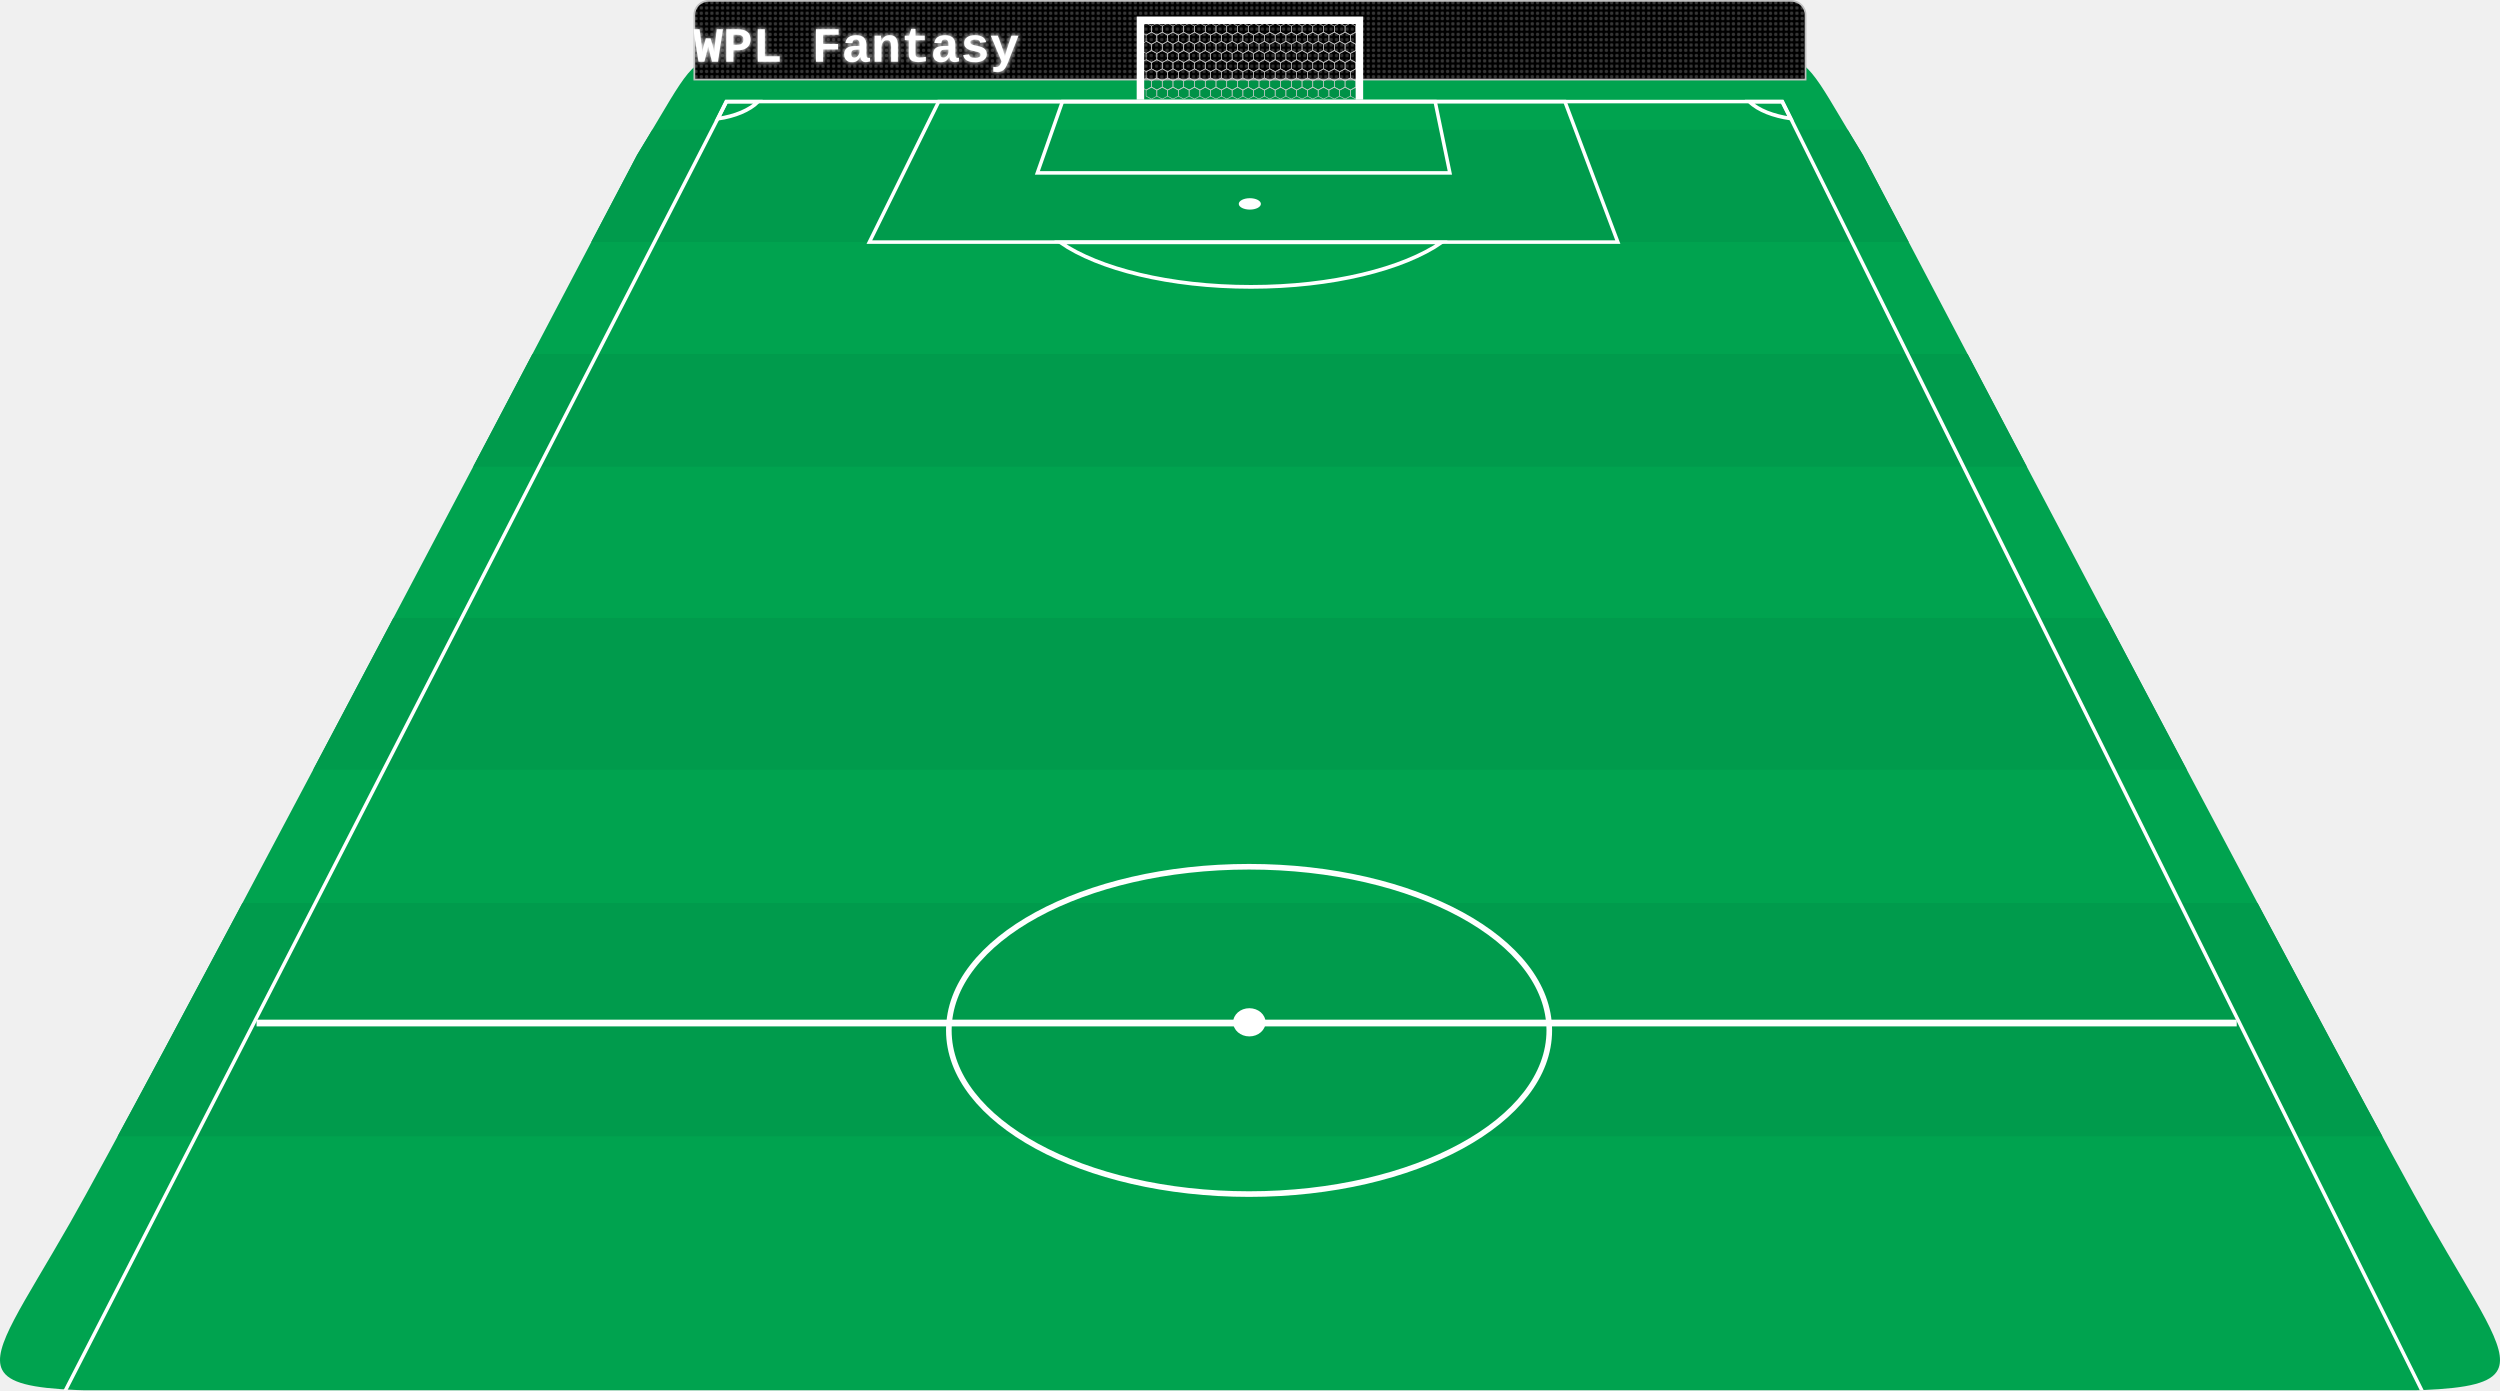
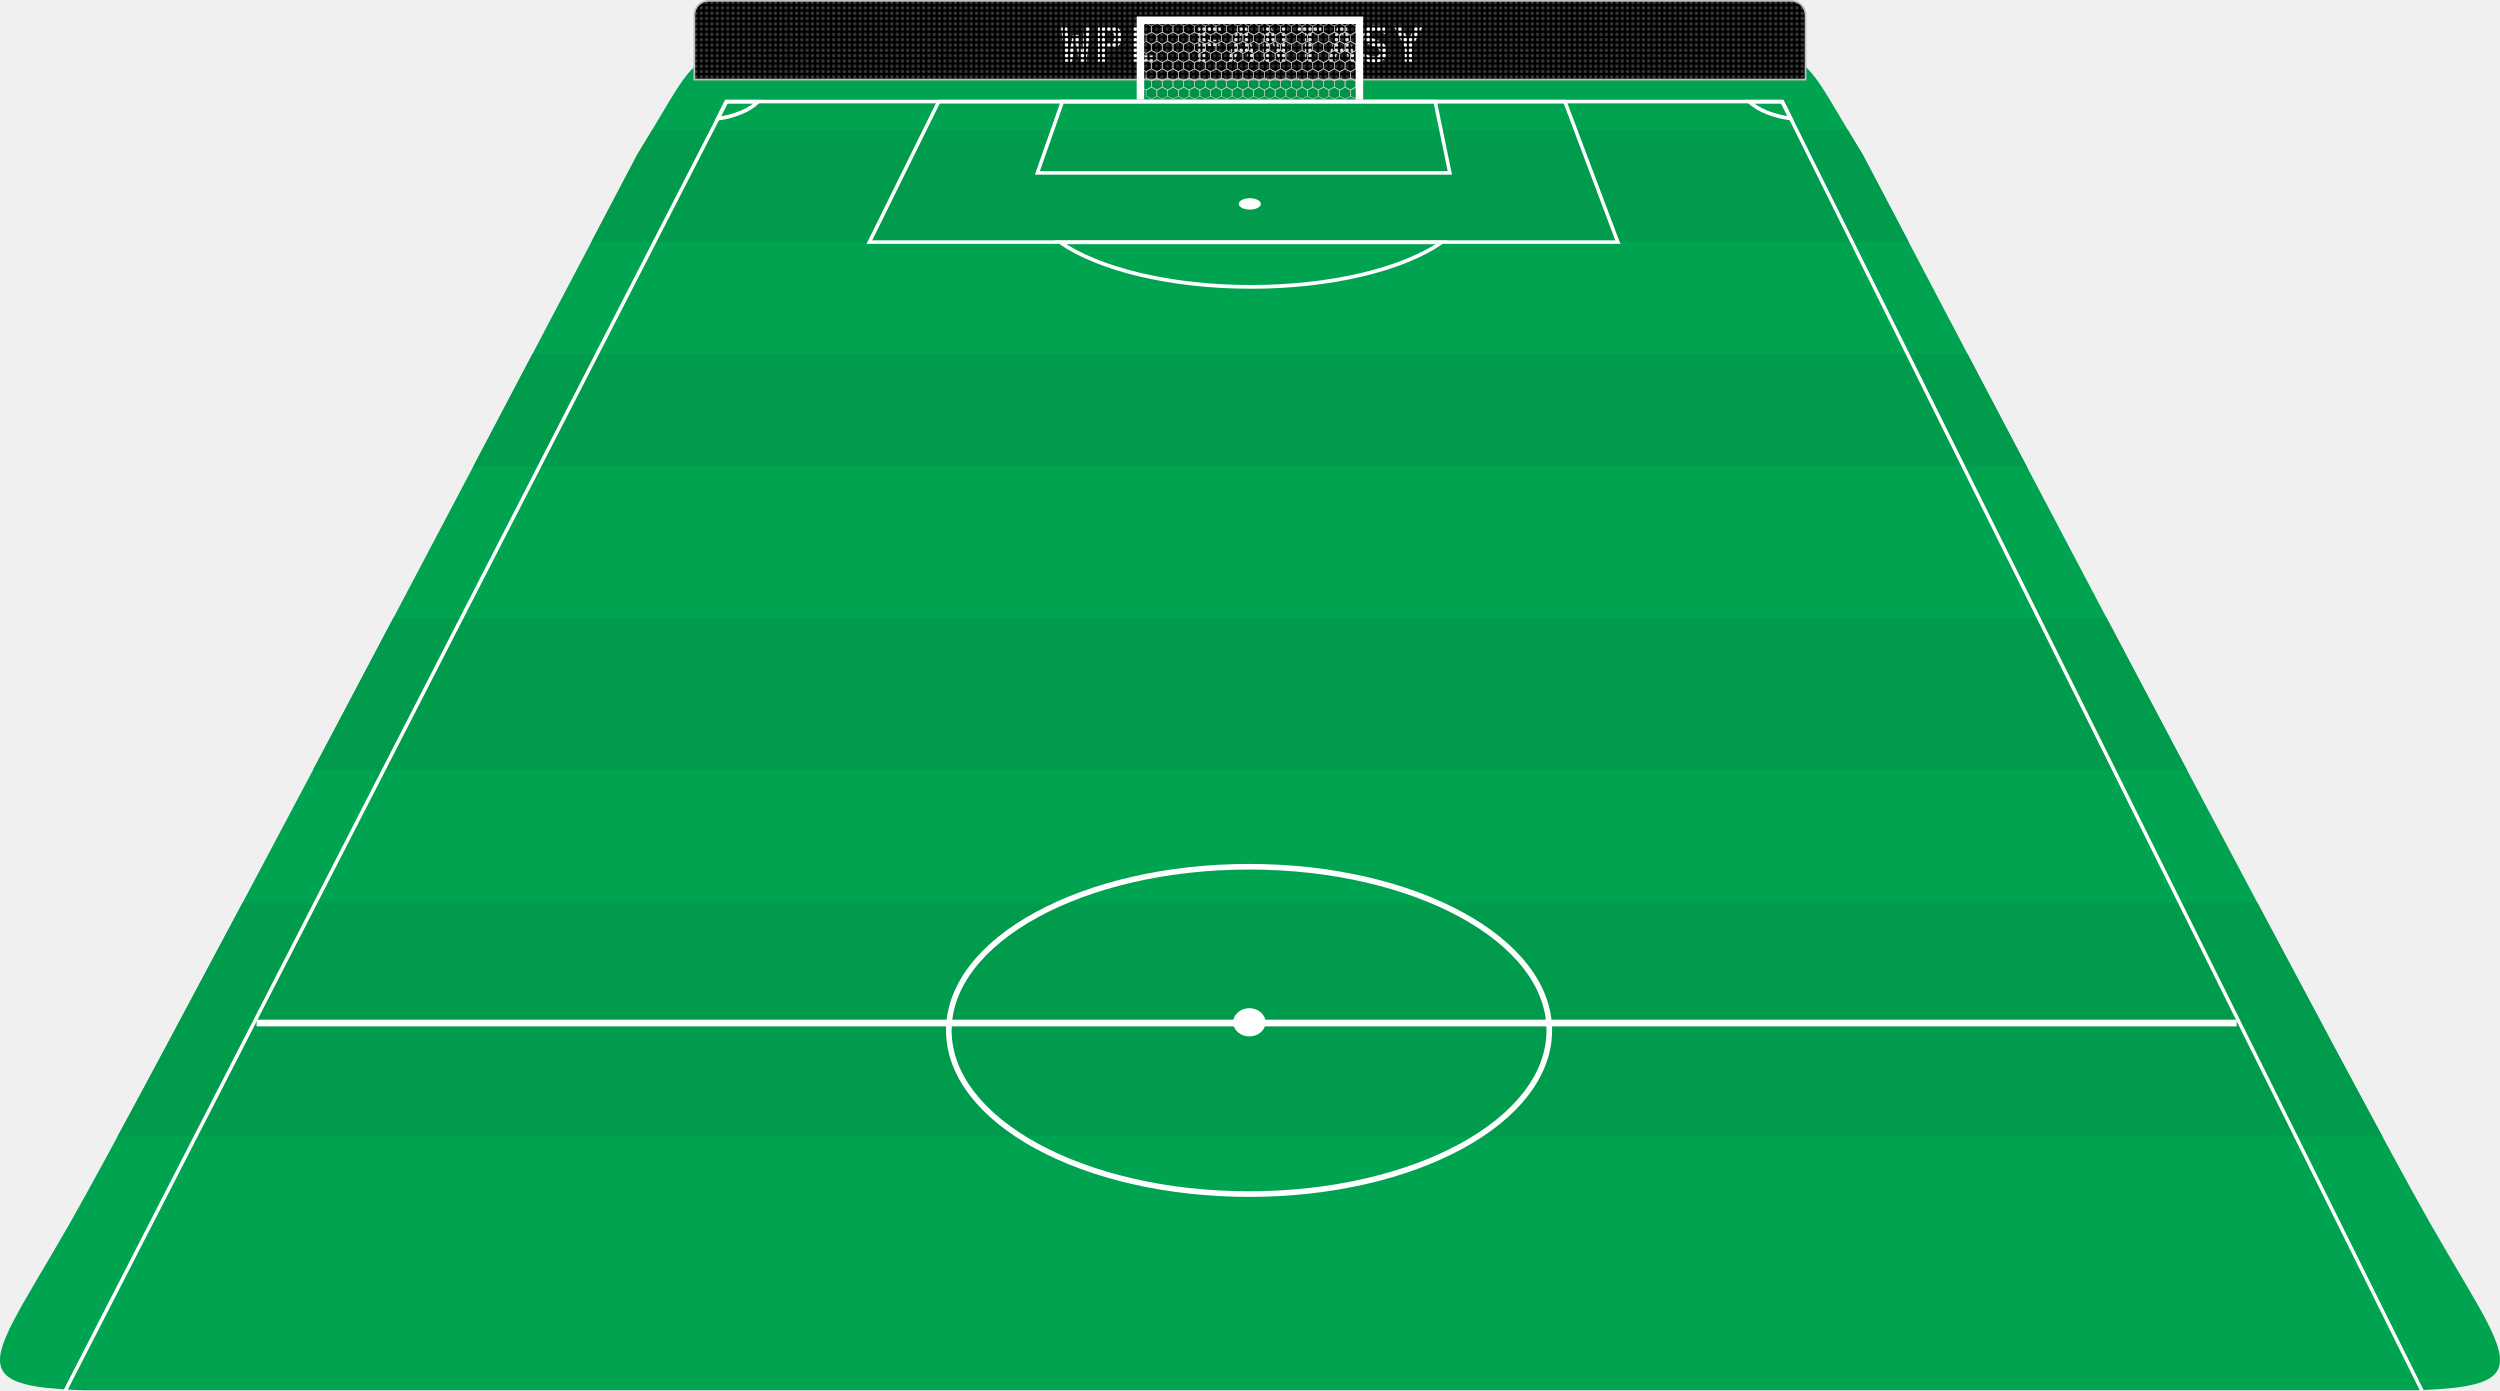
<svg xmlns="http://www.w3.org/2000/svg" width="1417" height="788" viewBox="0 0 1417 788" fill="none">
  <defs>
-     <style>.marquee { font-family: 'Courier New', monospace; font-weight: 700; font-size: 28px; fill: #ffffff; animation: scroll 10s linear infinite; filter: url(#text-glow); } @keyframes scroll { from { transform: translateX(630px); } to { transform: translateX(-200px); } }</style>
-     <pattern id="led-pattern" x="0" y="0" width="3" height="3" patternUnits="userSpaceOnUse">
+     <pattern id="bg-led-pattern" x="0" y="0" width="3" height="3" patternUnits="userSpaceOnUse">
      <rect width="3" height="3" fill="#000" />
      <circle cx="1.5" cy="1.5" r="1" fill="#333" />
    </pattern>
-     <filter id="text-glow" x="-50%" y="-50%" width="200%" height="200%">
-       <feGaussianBlur stdDeviation="1.5" result="coloredBlur" />
-       <feMerge>
-         <feMergeNode in="coloredBlur" />
-         <feMergeNode in="SourceGraphic" />
-       </feMerge>
-     </filter>
-     <clipPath id="banner-clip">
-       <path d="M393.051 8.482A8.48 8.48 0 0 1 401.533 0H1015.4c4.69 0 8.49 3.797 8.49 8.482V45.59H393.051z" />
-     </clipPath>
+     <pattern id="lit-led-pattern" x="0" y="0" width="3" height="3" patternUnits="userSpaceOnUse">
+       <circle cx="1.5" cy="1.5" r="1" fill="#fff" />
+     </pattern>
    <clipPath id="a">
      <rect width="1417" height="788" rx="16.964" fill="#fff" />
    </clipPath>
    <clipPath id="f">
      <path fill="#fff" d="M848.001 9.296h110.664v25.445H848.001z" />
    </clipPath>
    <clipPath id="g">
      <path fill="#fff" d="M455.717 9.296h110.664v25.445H455.717z" />
    </clipPath>
    <linearGradient id="c" x1="393.051" y1="22.795" x2="1023.89" y2="22.795" gradientUnits="userSpaceOnUse">
      <stop stop-color="#00FF87" />
      <stop offset="1" stop-color="#04F3EA" />
    </linearGradient>
    <linearGradient id="e" x1="393.051" y1="22.795" x2="1023.89" y2="22.795" gradientUnits="userSpaceOnUse">
      <stop stop-color="#02EFFF" />
      <stop offset="1" stop-color="#627BFF" />
    </linearGradient>
  </defs>
  <g clip-path="url(#a)">
    <path fill-rule="evenodd" clip-rule="evenodd" d="M1.191 776.316c-6.055-12.127 11.656-36.12 38.538-83.225 38.277-67.072 230.189-431.45 321.361-605.255 4.764-7.784 8.758-14.511 12.209-20.323 19.337-32.567 21.603-36.385 46.655-36.385h288.545v757.003c-90.442.045-182.478 0-268.256-.043-107.901-.053-205.899-.101-278.364.043-108.937 0-153.164 3.255-160.688-11.815m1253.929 11.815c108.94 0 153.16 3.255 160.69-11.815 6.05-12.127-11.66-36.12-38.54-83.225-38.28-67.072-230.19-431.45-321.36-605.255-4.77-7.784-8.76-14.511-12.21-20.323-19.34-32.567-21.6-36.385-46.656-36.385H708.499v757.003c90.442.045 182.478 0 268.256-.043 107.905-.053 205.895-.101 278.365.043" fill="#00A34F" />
    <mask id="b" style="mask-type:alpha" maskUnits="userSpaceOnUse" x="0" y="31" width="1417" height="758">
      <path fill-rule="evenodd" clip-rule="evenodd" d="M1.191 776.316c-6.055-12.127 11.656-36.12 38.538-83.225 38.277-67.072 230.189-431.45 321.361-605.255 4.764-7.784 8.758-14.511 12.209-20.323 19.337-32.567 21.603-36.385 46.655-36.385h288.545v757.003c-90.442.045-182.478 0-268.256-.043-107.901-.053-205.899-.101-278.364.043-108.937 0-153.164 3.255-160.688-11.815m1253.929 11.815c108.94 0 153.16 3.255 160.69-11.815 6.05-12.127-11.66-36.12-38.54-83.225-38.28-67.072-230.19-431.45-321.36-605.255-4.77-7.784-8.76-14.511-12.21-20.323-19.34-32.567-21.6-36.385-46.656-36.385H708.499v757.003c90.442.045 182.478 0 268.256-.043 107.905-.053 205.895-.101 278.365.043" fill="#00A34F" />
    </mask>
    <g mask="url(#b)" fill="#009B4C">
      <path d="M-8.5 512h1404v132H-8.5z" />
      <path d="M-8.5 512h1404v132H-8.5zm109.49-161.743h1185.33v85.878H100.99z" />
      <path d="M100.99 350.257h1185.33v85.878H100.99zm0-149.492h1185.33v63.614H100.99z" />
      <path d="M100.99 200.765h1185.33v63.614H100.99z" />
      <path d="M100.99 73.537h1185.33v63.614H100.99z" />
    </g>
    <path d="M600.887 137.365c21.885 15.105 62.124 25.231 108.143 25.231s86.258-10.126 108.143-25.231z" stroke="#fff" stroke-width="2.12" />
    <path d="M1267.78 577.942H145.428v3.827H1267.78z" fill="#fff" />
    <path d="M708.133 587.438c5.068 0 9.177-3.579 9.177-7.994s-4.109-7.994-9.177-7.994-9.176 3.579-9.176 7.994 4.108 7.994 9.176 7.994" fill="#fff" />
    <path d="M707.969 676.806c93.981 0 170.167-41.534 170.167-92.77s-76.186-92.769-170.167-92.769-170.166 41.534-170.166 92.769 76.186 92.77 170.166 92.77Z" stroke="#fff" stroke-width="3.181" />
    <path d="M708.408 118.797c3.462 0 6.268-1.447 6.268-3.23 0-1.784-2.806-3.231-6.268-3.231-3.463 0-6.269 1.447-6.269 3.231s2.806 3.23 6.269 3.23" fill="#fff" />
    <path d="m492.763 137.211 39.302-79.637h354.922l29.994 79.637z" stroke="#fff" stroke-width="2" />
    <path d="m587.986 97.983 14.207-40.41h211.248l8.337 40.41z" stroke="#fff" stroke-width="2" />
    <path d="m32.653 796.673 379.152-739.1h598.435l366.71 739.1z" stroke="#fff" stroke-width="2" />
    <path d="M406.865 67.302c9.691-1.416 17.874-4.775 22.866-9.668h-18.095zm608.045-.126c-9.7-1.416-18.338-4.649-23.329-9.542h18.549z" stroke="#fff" stroke-width="2.12" />
    <mask id="d" style="mask-type:alpha" maskUnits="userSpaceOnUse" x="393" y="0" width="631" height="46">
      <path d="M393.051 8.482A8.48 8.48 0 0 1 401.533 0H1015.4c4.69 0 8.49 3.797 8.49 8.482V45.59H393.051z" fill="url(#c)" />
    </mask>
    <g mask="url(#d)">
-       <path d="M393.051 8.482A8.48 8.48 0 0 1 401.533 0H1015.4c4.69 0 8.49 3.797 8.49 8.482V45.59H393.051z" fill="url(#led-pattern)" stroke="#C0C0C0" stroke-width="2" />
-       <g clip-path="url(#banner-clip)">
-         <text x="393" y="35" class="marquee">WPL Fantasy</text>
-       </g>
+       <path d="M393.051 8.482A8.48 8.48 0 0 1 401.533 0H1015.4c4.69 0 8.49 3.797 8.49 8.482V45.59H393.051z" fill="url(#bg-led-pattern)" stroke="#C0C0C0" stroke-width="2" />
+       <text x="704" y="35" text-anchor="middle" font-family="monospace" font-weight="bold" font-size="28" fill="url(#lit-led-pattern)" letter-spacing="2">WPL FANTASY</text>
    </g>
    <g clip-path="url(#f)" fill="#37003C">
      <path d="M459.424 11.239c1.027.47 1.686 1.066 1.807 1.156a82 82 0 0 1-.374-2.34c.599.418 1.989 1.383 2.446 1.697.186-.575.831-2.453.831-2.453s1.166 1.89 1.365 2.198c.244-.255 1.638-1.807 1.999-2.2.061.893.143 2.171.163 2.363.071-.095.605-.844 1.5-1.535-.388.765-.573 1.82-.656 2.669a10.3 10.3 0 0 0-2.766-.379 10.2 10.2 0 0 0-5.056 1.334c-.271-.818-.696-1.837-1.259-2.51m14.07 16.122-.81-.898c-.232 2.427-1.418 4.486-3.598 5.922l-.332-1.309c-1.851 1.34-5.027 2.207-7.754.663.338-1.73.638-3.483-.007-5.582-1.51 2.341-2.848 3.258-2.848 3.258-1.02-1.714-.928-5.157-.624-6.17l-1.699.527c0-1.157.833-3.611 2.037-4.989l-1.062-.17a10 10 0 0 1 3.113-3.702h.002c-.396.626-.401 2.168.758 2.755-.493-.863-.552-1.93-.039-2.483.515-.556 1.379-.365 1.931.067-.164-.482-.645-1.088-1.366-1.13h-.001a9.9 9.9 0 0 1 5.451-1.055c.476.191 1.175.862 1.5 1.28 0 0 .023-.493-.25-1.087 1.772.431 2.616 1.153 2.97 1.503.073.765.302 1.225.605 1.954-.574-.644-2.016-1.681-2.704-1.93 0 0-.057.664-.293.984-1.371-.99-2.044-1.239-2.044-1.239-1.506.215-2.473.797-2.998 1.253l.457.39c-.907.28-1.496 1.06-1.496 1.06.006.014.81.13.81.13s-.082.945 1.101 1.538c1.012.507 2.469-.122 3.841.428-.903-1.042-1.525-1.508-1.525-1.508s-.359-.075-.611-.073c-.315.002-.784.065-1.3-.136a5 5 0 0 1-.757-.407s.633-.651 1.557-.795c0 0 .834.235 1.495.724.44-.428.898-.415.898-.415s-.454.425-.317.94c.661.589 1.377 1.433 1.377 1.433.73-.401 2.315-.31 2.641.07-.412-.536-1.008-.983-1.468-1.366-.056-.2-.558-.901-.643-.966 0 0 .478.148.904.53a1.16 1.16 0 0 1 .664-.43c.322.27.378.683.369.753-.145.172-.286.243-.286.243l.772.837.077-.6c1.779 2.544 2.75 5.49 1.501 9.198zm-3.357-5.482-.002-1.315s-.586-.19-1.214-.676c-1.258.19-2.783 1.458-2.783 1.458s.516.979 1.078 2.034c.992.137 2.45-1.114 2.921-1.501m1.266 2.386s-.101-.544-.531-1.053l-.982.024s-1.325 1.14-2.133 1.166c0 0 .445.83.669 1.262.446-.096 1.228-.448 1.543-.815 0 0 .208.673.168 1.466.442-.258 1.053-.953 1.266-2.05m.404-4.324a6.4 6.4 0 0 1-.916.649l.004 1.32c.356.396.706.724.967 1.321.496-.893.402-2.21-.055-3.29" fill="#37003C" />
    </g>
    <path opacity=".102" d="M645.387 11.375v44.453h126.058l-1.026-44.454z" fill="#000" />
    <path d="m649.605 13.323 2.887 1.578v3.156l-2.887 1.578-2.888-1.578V14.9zm0-.386-3.209 1.771v3.542l3.209 1.771 3.208-1.77v-3.543z" fill="#CECECE" />
    <path d="m655.702 13.323 2.888 1.578v3.156l-2.888 1.578-2.887-1.578V14.9zm0-.386-3.208 1.771v3.542l3.208 1.771 3.209-1.77v-3.543z" fill="#CECECE" />
    <path d="m661.796 13.323 2.888 1.578v3.156l-2.888 1.578-2.887-1.578V14.9zm0-.386-3.208 1.771v3.542l3.208 1.771 3.208-1.77v-3.543z" fill="#CECECE" />
    <path d="m667.892 13.323 2.887 1.578v3.156l-2.887 1.578-2.888-1.578V14.9zm0-.386-3.208 1.771v3.542l3.208 1.771 3.208-1.77v-3.543z" fill="#CECECE" />
    <path d="m673.989 13.323 2.888 1.578v3.156l-2.888 1.578-2.887-1.578V14.9zm0-.386-3.208 1.771v3.542l3.208 1.771 3.209-1.77v-3.543z" fill="#CECECE" />
    <path d="m680.083 13.323 2.888 1.578v3.156l-2.888 1.578-2.887-1.578V14.9zm0-.386-3.208 1.771v3.542l3.208 1.771 3.208-1.77v-3.543z" fill="#CECECE" />
    <path d="m686.179 13.323 2.887 1.578v3.156l-2.887 1.578-2.887-1.578V14.9zm0-.386-3.208 1.771v3.542l3.208 1.771 3.208-1.77v-3.543z" fill="#CECECE" />
    <path d="m692.277 13.323 2.887 1.578v3.156l-2.887 1.578-2.888-1.578V14.9zm0-.386-3.209 1.771v3.542l3.209 1.771 3.208-1.77v-3.543z" fill="#CECECE" />
    <path d="m698.372 13.323 2.888 1.578v3.156l-2.888 1.578-2.887-1.578V14.9zm0-.386-3.208 1.771v3.542l3.208 1.771 3.208-1.77v-3.543z" fill="#CECECE" />
    <path d="m704.466 13.323 2.887 1.578v3.156l-2.887 1.578-2.887-1.578V14.9zm0-.386-3.208 1.771v3.542l3.208 1.771 3.208-1.77v-3.543z" fill="#CECECE" />
    <path d="m710.562 13.323 2.887 1.578v3.156l-2.887 1.578-2.888-1.578V14.9zm0-.386-3.208 1.771v3.542l3.208 1.771 3.208-1.77v-3.543z" fill="#CECECE" />
    <path d="m716.657 13.323 2.888 1.578v3.156l-2.888 1.578-2.887-1.578V14.9zm0-.386-3.208 1.771v3.542l3.208 1.771 3.209-1.77v-3.543z" fill="#CECECE" />
    <path d="m722.753 13.323 2.888 1.578v3.156l-2.888 1.578-2.887-1.578V14.9zm0-.386-3.208 1.771v3.542l3.208 1.771 3.208-1.77v-3.543z" fill="#CECECE" />
    <path d="m728.849 13.323 2.887 1.578v3.156l-2.887 1.578-2.888-1.578V14.9zm0-.386-3.208 1.771v3.542l3.208 1.771 3.208-1.77v-3.543z" fill="#CECECE" />
    <path d="m734.945 13.323 2.887 1.578v3.156l-2.887 1.578-2.888-1.578V14.9zm0-.386-3.209 1.771v3.542l3.209 1.771 3.208-1.77v-3.543z" fill="#CECECE" />
    <path d="m741.04 13.323 2.888 1.578v3.156l-2.888 1.578-2.887-1.578V14.9zm0-.386-3.208 1.771v3.542l3.208 1.771 3.208-1.77v-3.543z" fill="#CECECE" />
    <path d="m747.136 13.323 2.887 1.578v3.156l-2.887 1.578-2.887-1.578V14.9zm0-.386-3.208 1.771v3.542l3.208 1.771 3.208-1.77v-3.543z" fill="#CECECE" />
    <path d="m753.231 13.323 2.887 1.578v3.156l-2.887 1.578-2.888-1.578V14.9zm0-.386-3.209 1.771v3.542l3.209 1.771 3.208-1.77v-3.543z" fill="#CECECE" />
    <path d="m759.326 13.323 2.888 1.578v3.156l-2.888 1.578-2.887-1.578V14.9zm0-.386-3.208 1.771v3.542l3.208 1.771 3.209-1.77v-3.543z" fill="#CECECE" />
    <path d="m765.423 13.323 2.887 1.578v3.156l-2.887 1.578-2.887-1.578V14.9zm0-.386-3.208 1.771v3.542l3.208 1.771 3.208-1.77v-3.543zm-112.769 5.539 2.887 1.578v3.155l-2.887 1.578-2.888-1.578v-3.155zm0-.354-3.209 1.77v3.543l3.209 1.77 3.208-1.77v-3.542z" fill="#CECECE" />
    <path d="m658.749 18.476 2.888 1.578v3.155l-2.888 1.578-2.887-1.578v-3.155zm0-.354-3.208 1.77v3.543l3.208 1.77 3.208-1.77v-3.542z" fill="#CECECE" />
    <path d="m664.845 18.476 2.887 1.578v3.155l-2.887 1.578-2.887-1.578v-3.155zm0-.354-3.208 1.77v3.543l3.208 1.77 3.208-1.77v-3.542z" fill="#CECECE" />
    <path d="m670.941 18.476 2.887 1.578v3.155l-2.887 1.578-2.888-1.578v-3.155zm0-.354-3.209 1.77v3.543l3.209 1.77 3.208-1.77v-3.542z" fill="#CECECE" />
    <path d="m677.036 18.476 2.888 1.578v3.155l-2.888 1.578-2.887-1.578v-3.155zm0-.354-3.208 1.77v3.543l3.208 1.77 3.209-1.77v-3.542z" fill="#CECECE" />
    <path d="m683.13 18.476 2.887 1.578v3.155l-2.887 1.578-2.887-1.578v-3.155zm0-.354-3.208 1.77v3.543l3.208 1.77 3.208-1.77v-3.542z" fill="#CECECE" />
    <path d="m689.228 18.476 2.887 1.578v3.155l-2.887 1.578-2.888-1.578v-3.155zm0-.354-3.208 1.77v3.543l3.208 1.77 3.208-1.77v-3.542z" fill="#CECECE" />
    <path d="m695.323 18.476 2.888 1.578v3.155l-2.888 1.578-2.887-1.578v-3.155zm0-.354-3.208 1.77v3.543l3.208 1.77 3.209-1.77v-3.542z" fill="#CECECE" />
    <path d="m701.419 18.476 2.888 1.578v3.155l-2.888 1.578-2.887-1.578v-3.155zm0-.354-3.208 1.77v3.543l3.208 1.77 3.208-1.77v-3.542z" fill="#CECECE" />
    <path d="m707.515 18.476 2.887 1.578v3.155l-2.887 1.578-2.888-1.578v-3.155zm0-.354-3.208 1.77v3.543l3.208 1.77 3.208-1.77v-3.542z" fill="#CECECE" />
    <path d="m713.611 18.476 2.887 1.578v3.155l-2.887 1.578-2.888-1.578v-3.155zm0-.354-3.209 1.77v3.543l3.209 1.77 3.208-1.77v-3.542z" fill="#CECECE" />
    <path d="m719.706 18.476 2.888 1.578v3.155l-2.888 1.578-2.887-1.578v-3.155zm0-.354-3.208 1.77v3.543l3.208 1.77 3.208-1.77v-3.542z" fill="#CECECE" />
    <path d="m725.8 18.476 2.887 1.578v3.155l-2.887 1.578-2.887-1.578v-3.155zm0-.354-3.208 1.77v3.543l3.208 1.77 3.208-1.77v-3.542z" fill="#CECECE" />
    <path d="m731.898 18.476 2.887 1.578v3.155l-2.887 1.578-2.888-1.578v-3.155zm0-.354-3.209 1.77v3.543l3.209 1.77 3.208-1.77v-3.542z" fill="#CECECE" />
    <path d="m737.991 18.476 2.888 1.578v3.155l-2.888 1.578-2.887-1.578v-3.155zm0-.354-3.208 1.77v3.543l3.208 1.77 3.209-1.77v-3.542z" fill="#CECECE" />
    <path d="m744.088 18.476 2.887 1.578v3.155l-2.887 1.578-2.887-1.578v-3.155zm0-.354-3.208 1.77v3.543l3.208 1.77 3.208-1.77v-3.542z" fill="#CECECE" />
    <path d="m750.184 18.476 2.887 1.578v3.155l-2.887 1.578-2.888-1.578v-3.155zm0-.354-3.208 1.77v3.543l3.208 1.77 3.208-1.77v-3.542z" fill="#CECECE" />
    <path d="m756.279 18.476 2.887 1.578v3.155l-2.887 1.578-2.888-1.578v-3.155zm0-.354-3.209 1.77v3.543l3.209 1.77 3.208-1.77v-3.542z" fill="#CECECE" />
    <path d="m762.374 18.476 2.888 1.578v3.155l-2.888 1.578-2.887-1.578v-3.155zm0-.354-3.208 1.77v3.543l3.208 1.77 3.208-1.77v-3.542z" fill="#CECECE" />
    <path d="m768.471 18.476 2.887 1.578v3.155l-2.887 1.578-2.887-1.578v-3.155zm0-.354-3.208 1.77v3.543l3.208 1.77 3.208-1.77v-3.542zm-118.866 5.57 2.887 1.578v3.156l-2.887 1.577-2.888-1.577V25.27zm0-.354-3.209 1.77v3.543l3.209 1.771 3.208-1.771v-3.542z" fill="#CECECE" />
    <path d="m655.7 23.692 2.888 1.578v3.156l-2.888 1.577-2.887-1.577V25.27zm0-.354-3.208 1.77v3.543l3.208 1.771 3.209-1.771v-3.542z" fill="#CECECE" />
    <path d="m661.796 23.692 2.888 1.578v3.156l-2.888 1.577-2.887-1.577V25.27zm0-.354-3.208 1.77v3.543l3.208 1.771 3.208-1.771v-3.542z" fill="#CECECE" />
    <path d="m667.892 23.692 2.887 1.578v3.156l-2.887 1.577-2.888-1.577V25.27zm0-.354-3.208 1.77v3.543l3.208 1.771 3.208-1.771v-3.542z" fill="#CECECE" />
    <path d="m673.988 23.692 2.887 1.578v3.156l-2.887 1.577-2.888-1.577V25.27zm0-.354-3.209 1.77v3.543l3.209 1.771 3.208-1.771v-3.542z" fill="#CECECE" />
    <path d="m680.081 23.692 2.888 1.578v3.156l-2.888 1.577-2.887-1.577V25.27zm0-.354-3.208 1.77v3.543l3.208 1.771 3.208-1.771v-3.542z" fill="#CECECE" />
    <path d="m686.179 23.692 2.887 1.578v3.156l-2.887 1.577-2.887-1.577V25.27zm0-.354-3.208 1.77v3.543l3.208 1.771 3.208-1.771v-3.542z" fill="#CECECE" />
    <path d="m692.275 23.692 2.887 1.578v3.156l-2.887 1.577-2.888-1.577V25.27zm0-.354-3.209 1.77v3.543l3.209 1.771 3.208-1.771v-3.542z" fill="#CECECE" />
    <path d="m698.37 23.692 2.888 1.578v3.156l-2.888 1.577-2.887-1.577V25.27zm0-.354-3.208 1.77v3.543l3.208 1.771 3.209-1.771v-3.542z" fill="#CECECE" />
    <path d="m704.466 23.692 2.887 1.578v3.156l-2.887 1.577-2.887-1.577V25.27zm0-.354-3.208 1.77v3.543l3.208 1.771 3.208-1.771v-3.542z" fill="#CECECE" />
    <path d="m710.562 23.692 2.887 1.578v3.156l-2.887 1.577-2.888-1.577V25.27zm0-.354-3.208 1.77v3.543l3.208 1.771 3.208-1.771v-3.542z" fill="#CECECE" />
    <path d="m716.655 23.692 2.888 1.578v3.156l-2.888 1.577-2.887-1.577V25.27zm0-.354-3.208 1.77v3.543l3.208 1.771 3.209-1.771v-3.542z" fill="#CECECE" />
    <path d="m722.751 23.692 2.888 1.578v3.156l-2.888 1.577-2.887-1.577V25.27zm0-.354-3.208 1.77v3.543l3.208 1.771 3.208-1.771v-3.542z" fill="#CECECE" />
    <path d="m728.849 23.692 2.887 1.578v3.156l-2.887 1.577-2.888-1.577V25.27zm0-.354-3.208 1.77v3.543l3.208 1.771 3.208-1.771v-3.542z" fill="#CECECE" />
    <path d="m734.943 23.692 2.887 1.578v3.156l-2.887 1.577-2.888-1.577V25.27zm0-.354-3.209 1.77v3.543l3.209 1.771 3.208-1.771v-3.542z" fill="#CECECE" />
    <path d="m741.038 23.692 2.888 1.578v3.156l-2.888 1.577-2.887-1.577V25.27zm0-.354-3.208 1.77v3.543l3.208 1.771 3.209-1.771v-3.542z" fill="#CECECE" />
    <path d="m747.135 23.692 2.887 1.578v3.156l-2.887 1.577-2.887-1.577V25.27zm0-.354-3.208 1.77v3.543l3.208 1.771 3.208-1.771v-3.542z" fill="#CECECE" />
    <path d="m753.23 23.692 2.887 1.578v3.156l-2.887 1.577-2.888-1.577V25.27zm0-.354-3.209 1.77v3.543l3.209 1.771 3.208-1.771v-3.542z" fill="#CECECE" />
    <path d="m759.325 23.692 2.888 1.578v3.156l-2.888 1.577-2.887-1.577V25.27zm0-.354-3.208 1.77v3.543l3.208 1.771 3.209-1.771v-3.542z" fill="#CECECE" />
    <path d="m765.422 23.692 2.887 1.578v3.156l-2.887 1.577-2.887-1.577V25.27zm0-.354-3.208 1.77v3.543l3.208 1.771 3.208-1.771v-3.542zm-112.768 5.539 2.887 1.578v3.155l-2.887 1.578-2.888-1.578v-3.155zm0-.387-3.209 1.771v3.542l3.209 1.771 3.208-1.77V30.26z" fill="#CECECE" />
    <path d="m658.749 28.877 2.888 1.578v3.155l-2.888 1.578-2.887-1.578v-3.155zm0-.387-3.208 1.771v3.542l3.208 1.771 3.208-1.77V30.26z" fill="#CECECE" />
    <path d="m664.845 28.877 2.887 1.578v3.155l-2.887 1.578-2.887-1.578v-3.155zm0-.387-3.208 1.771v3.542l3.208 1.771 3.208-1.77V30.26z" fill="#CECECE" />
    <path d="m670.941 28.877 2.887 1.578v3.155l-2.887 1.578-2.888-1.578v-3.155zm0-.387-3.209 1.771v3.542l3.209 1.771 3.208-1.77V30.26z" fill="#CECECE" />
    <path d="m677.036 28.877 2.888 1.578v3.155l-2.888 1.578-2.887-1.578v-3.155zm0-.387-3.208 1.771v3.542l3.208 1.771 3.209-1.77V30.26z" fill="#CECECE" />
    <path d="m683.13 28.877 2.887 1.578v3.155l-2.887 1.578-2.887-1.578v-3.155zm0-.387-3.208 1.771v3.542l3.208 1.771 3.208-1.77V30.26z" fill="#CECECE" />
    <path d="m689.228 28.877 2.887 1.578v3.155l-2.887 1.578-2.888-1.578v-3.155zm0-.387-3.208 1.771v3.542l3.208 1.771 3.208-1.77V30.26z" fill="#CECECE" />
    <path d="m695.323 28.877 2.888 1.578v3.155l-2.888 1.578-2.887-1.578v-3.155zm0-.387-3.208 1.771v3.542l3.208 1.771 3.209-1.77V30.26z" fill="#CECECE" />
    <path d="m701.419 28.877 2.888 1.578v3.155l-2.888 1.578-2.887-1.578v-3.155zm0-.387-3.208 1.771v3.542l3.208 1.771 3.208-1.77V30.26z" fill="#CECECE" />
    <path d="m707.515 28.877 2.887 1.578v3.155l-2.887 1.578-2.888-1.578v-3.155zm0-.387-3.208 1.771v3.542l3.208 1.771 3.208-1.77V30.26z" fill="#CECECE" />
    <path d="m713.611 28.877 2.887 1.578v3.155l-2.887 1.578-2.888-1.578v-3.155zm0-.387-3.209 1.771v3.542l3.209 1.771 3.208-1.77V30.26z" fill="#CECECE" />
    <path d="m719.706 28.877 2.888 1.578v3.155l-2.888 1.578-2.887-1.578v-3.155zm0-.387-3.208 1.771v3.542l3.208 1.771 3.208-1.77V30.26z" fill="#CECECE" />
    <path d="m725.8 28.877 2.887 1.578v3.155l-2.887 1.578-2.887-1.578v-3.155zm0-.387-3.208 1.771v3.542l3.208 1.771 3.208-1.77V30.26z" fill="#CECECE" />
    <path d="m731.898 28.877 2.887 1.578v3.155l-2.887 1.578-2.888-1.578v-3.155zm0-.387-3.209 1.771v3.542l3.209 1.771 3.208-1.77V30.26z" fill="#CECECE" />
    <path d="m737.991 28.877 2.888 1.578v3.155l-2.888 1.578-2.887-1.578v-3.155zm0-.387-3.208 1.771v3.542l3.208 1.771 3.209-1.77V30.26z" fill="#CECECE" />
    <path d="m744.088 28.877 2.887 1.578v3.155l-2.887 1.578-2.887-1.578v-3.155zm0-.387-3.208 1.771v3.542l3.208 1.771 3.208-1.77V30.26z" fill="#CECECE" />
    <path d="m750.184 28.877 2.887 1.578v3.155l-2.887 1.578-2.888-1.578v-3.155zm0-.387-3.208 1.771v3.542l3.208 1.771 3.208-1.77V30.26z" fill="#CECECE" />
    <path d="m756.279 28.877 2.887 1.578v3.155l-2.887 1.578-2.888-1.578v-3.155zm0-.387-3.209 1.771v3.542l3.209 1.771 3.208-1.77V30.26z" fill="#CECECE" />
    <path d="m762.374 28.877 2.888 1.578v3.155l-2.888 1.578-2.887-1.578v-3.155zm0-.387-3.208 1.771v3.542l3.208 1.771 3.208-1.77V30.26z" fill="#CECECE" />
    <path d="m768.471 28.877 2.887 1.578v3.155l-2.887 1.578-2.887-1.578v-3.155zm0-.387-3.208 1.771v3.542l3.208 1.771 3.208-1.77V30.26zm-118.866 5.603 2.887 1.578v3.156l-2.887 1.578-2.888-1.578V35.67zm0-.386-3.209 1.771v3.542l3.209 1.771 3.208-1.77v-3.543z" fill="#CECECE" />
    <path d="m655.7 34.093 2.888 1.578v3.156l-2.888 1.578-2.887-1.578V35.67zm0-.386-3.208 1.771v3.542l3.208 1.771 3.209-1.77v-3.543z" fill="#CECECE" />
    <path d="m661.796 34.093 2.888 1.578v3.156l-2.888 1.578-2.887-1.578V35.67zm0-.386-3.208 1.771v3.542l3.208 1.771 3.208-1.77v-3.543z" fill="#CECECE" />
    <path d="m667.892 34.093 2.887 1.578v3.156l-2.887 1.578-2.888-1.578V35.67zm0-.386-3.208 1.771v3.542l3.208 1.771 3.208-1.77v-3.543z" fill="#CECECE" />
    <path d="m673.988 34.093 2.887 1.578v3.156l-2.887 1.578-2.888-1.578V35.67zm0-.386-3.209 1.771v3.542l3.209 1.771 3.208-1.77v-3.543z" fill="#CECECE" />
    <path d="m680.081 34.093 2.888 1.578v3.156l-2.888 1.578-2.887-1.578V35.67zm0-.386-3.208 1.771v3.542l3.208 1.771 3.208-1.77v-3.543z" fill="#CECECE" />
    <path d="m686.179 34.093 2.887 1.578v3.156l-2.887 1.578-2.887-1.578V35.67zm0-.386-3.208 1.771v3.542l3.208 1.771 3.208-1.77v-3.543z" fill="#CECECE" />
    <path d="m692.275 34.093 2.887 1.578v3.156l-2.887 1.578-2.888-1.578V35.67zm0-.386-3.209 1.771v3.542l3.209 1.771 3.208-1.77v-3.543z" fill="#CECECE" />
    <path d="m698.37 34.093 2.888 1.578v3.156l-2.888 1.578-2.887-1.578V35.67zm0-.386-3.208 1.771v3.542l3.208 1.771 3.209-1.77v-3.543z" fill="#CECECE" />
    <path d="m704.466 34.093 2.887 1.578v3.156l-2.887 1.578-2.887-1.578V35.67zm0-.386-3.208 1.771v3.542l3.208 1.771 3.208-1.77v-3.543z" fill="#CECECE" />
    <path d="m710.562 34.093 2.887 1.578v3.156l-2.887 1.578-2.888-1.578V35.67zm0-.386-3.208 1.771v3.542l3.208 1.771 3.208-1.77v-3.543z" fill="#CECECE" />
    <path d="m716.655 34.093 2.888 1.578v3.156l-2.888 1.578-2.887-1.578V35.67zm0-.386-3.208 1.771v3.542l3.208 1.771 3.209-1.77v-3.543z" fill="#CECECE" />
    <path d="m722.751 34.093 2.888 1.578v3.156l-2.888 1.578-2.887-1.578V35.67zm0-.386-3.208 1.771v3.542l3.208 1.771 3.208-1.77v-3.543z" fill="#CECECE" />
    <path d="m728.849 34.093 2.887 1.578v3.156l-2.887 1.578-2.888-1.578V35.67zm0-.386-3.208 1.771v3.542l3.208 1.771 3.208-1.77v-3.543z" fill="#CECECE" />
    <path d="m734.943 34.093 2.887 1.578v3.156l-2.887 1.578-2.888-1.578V35.67zm0-.386-3.209 1.771v3.542l3.209 1.771 3.208-1.77v-3.543z" fill="#CECECE" />
    <path d="m741.038 34.093 2.888 1.578v3.156l-2.888 1.578-2.887-1.578V35.67zm0-.386-3.208 1.771v3.542l3.208 1.771 3.209-1.77v-3.543z" fill="#CECECE" />
    <path d="m747.135 34.093 2.887 1.578v3.156l-2.887 1.578-2.887-1.578V35.67zm0-.386-3.208 1.771v3.542l3.208 1.771 3.208-1.77v-3.543z" fill="#CECECE" />
    <path d="m753.23 34.093 2.887 1.578v3.156l-2.887 1.578-2.888-1.578V35.67zm0-.386-3.209 1.771v3.542l3.209 1.771 3.208-1.77v-3.543z" fill="#CECECE" />
    <path d="m759.325 34.093 2.888 1.578v3.156l-2.888 1.578-2.887-1.578V35.67zm0-.386-3.208 1.771v3.542l3.208 1.771 3.209-1.77v-3.543z" fill="#CECECE" />
    <path d="m765.422 34.093 2.887 1.578v3.156l-2.887 1.578-2.887-1.578V35.67zm0-.386-3.208 1.771v3.542l3.208 1.771 3.208-1.77v-3.543zm-112.768 5.538 2.887 1.578v3.156l-2.887 1.578-2.888-1.578v-3.156zm0-.354-3.209 1.771v3.542l3.209 1.771 3.208-1.77v-3.543z" fill="#CECECE" />
    <path d="m658.749 39.245 2.888 1.578v3.156l-2.888 1.578-2.887-1.578v-3.156zm0-.354-3.208 1.771v3.542l3.208 1.771 3.208-1.77v-3.543z" fill="#CECECE" />
    <path d="m664.845 39.245 2.887 1.578v3.156l-2.887 1.578-2.887-1.578v-3.156zm0-.354-3.208 1.771v3.542l3.208 1.771 3.208-1.77v-3.543z" fill="#CECECE" />
    <path d="m670.941 39.245 2.887 1.578v3.156l-2.887 1.578-2.888-1.578v-3.156zm0-.354-3.209 1.771v3.542l3.209 1.771 3.208-1.77v-3.543z" fill="#CECECE" />
    <path d="m677.036 39.245 2.888 1.578v3.156l-2.888 1.578-2.887-1.578v-3.156zm0-.354-3.208 1.771v3.542l3.208 1.771 3.209-1.77v-3.543z" fill="#CECECE" />
    <path d="m683.13 39.245 2.887 1.578v3.156l-2.887 1.578-2.887-1.578v-3.156zm0-.354-3.208 1.771v3.542l3.208 1.771 3.208-1.77v-3.543z" fill="#CECECE" />
    <path d="m689.228 39.245 2.887 1.578v3.156l-2.887 1.578-2.888-1.578v-3.156zm0-.354-3.208 1.771v3.542l3.208 1.771 3.208-1.77v-3.543z" fill="#CECECE" />
    <path d="m695.323 39.245 2.888 1.578v3.156l-2.888 1.578-2.887-1.578v-3.156zm0-.354-3.208 1.771v3.542l3.208 1.771 3.209-1.77v-3.543z" fill="#CECECE" />
    <path d="m701.419 39.245 2.888 1.578v3.156l-2.888 1.578-2.887-1.578v-3.156zm0-.354-3.208 1.771v3.542l3.208 1.771 3.208-1.77v-3.543z" fill="#CECECE" />
    <path d="m707.515 39.245 2.887 1.578v3.156l-2.887 1.578-2.888-1.578v-3.156zm0-.354-3.208 1.771v3.542l3.208 1.771 3.208-1.77v-3.543z" fill="#CECECE" />
    <path d="m713.611 39.245 2.887 1.578v3.156l-2.887 1.578-2.888-1.578v-3.156zm0-.354-3.209 1.771v3.542l3.209 1.771 3.208-1.77v-3.543z" fill="#CECECE" />
    <path d="m719.706 39.245 2.888 1.578v3.156l-2.888 1.578-2.887-1.578v-3.156zm0-.354-3.208 1.771v3.542l3.208 1.771 3.208-1.77v-3.543z" fill="#CECECE" />
    <path d="m725.8 39.245 2.887 1.578v3.156l-2.887 1.578-2.887-1.578v-3.156zm0-.354-3.208 1.771v3.542l3.208 1.771 3.208-1.77v-3.543z" fill="#CECECE" />
    <path d="m731.898 39.245 2.887 1.578v3.156l-2.887 1.578-2.888-1.578v-3.156zm0-.354-3.209 1.771v3.542l3.209 1.771 3.208-1.77v-3.543z" fill="#CECECE" />
    <path d="m737.991 39.245 2.888 1.578v3.156l-2.888 1.578-2.887-1.578v-3.156zm0-.354-3.208 1.771v3.542l3.208 1.771 3.209-1.77v-3.543z" fill="#CECECE" />
    <path d="m744.088 39.245 2.887 1.578v3.156l-2.887 1.578-2.887-1.578v-3.156zm0-.354-3.208 1.771v3.542l3.208 1.771 3.208-1.77v-3.543z" fill="#CECECE" />
    <path d="m750.184 39.245 2.887 1.578v3.156l-2.887 1.578-2.888-1.578v-3.156zm0-.354-3.208 1.771v3.542l3.208 1.771 3.208-1.77v-3.543z" fill="#CECECE" />
    <path d="m756.279 39.245 2.887 1.578v3.156l-2.887 1.578-2.888-1.578v-3.156zm0-.354-3.209 1.771v3.542l3.209 1.771 3.208-1.77v-3.543z" fill="#CECECE" />
    <path d="m762.374 39.245 2.888 1.578v3.156l-2.888 1.578-2.887-1.578v-3.156zm0-.354-3.208 1.771v3.542l3.208 1.771 3.208-1.77v-3.543z" fill="#CECECE" />
    <path d="m768.471 39.245 2.887 1.578v3.156l-2.887 1.578-2.887-1.578v-3.156zm0-.354-3.208 1.771v3.542l3.208 1.771 3.208-1.77v-3.543zm-118.866 5.571 2.887 1.577v3.156l-2.887 1.578-2.888-1.578v-3.123zm0-.355-3.209 1.772v3.541l3.209 1.771 3.208-1.77v-3.542z" fill="#CECECE" />
    <path d="m655.7 44.462 2.888 1.577v3.156l-2.888 1.578-2.887-1.578v-3.123zm0-.355-3.208 1.772v3.541l3.208 1.771 3.209-1.77v-3.542z" fill="#CECECE" />
    <path d="m661.796 44.462 2.888 1.577v3.156l-2.888 1.578-2.887-1.578v-3.123zm0-.355-3.208 1.772v3.541l3.208 1.771 3.208-1.77v-3.542z" fill="#CECECE" />
    <path d="m667.892 44.462 2.887 1.577v3.156l-2.887 1.578-2.888-1.578v-3.123zm0-.355-3.208 1.772v3.541l3.208 1.771 3.208-1.77v-3.542z" fill="#CECECE" />
    <path d="m673.988 44.462 2.887 1.577v3.156l-2.887 1.578-2.888-1.578v-3.123zm0-.355-3.209 1.772v3.541l3.209 1.771 3.208-1.77v-3.542z" fill="#CECECE" />
    <path d="m680.081 44.462 2.888 1.577v3.156l-2.888 1.578-2.887-1.578v-3.123zm0-.355-3.208 1.772v3.541l3.208 1.771 3.208-1.77v-3.542z" fill="#CECECE" />
    <path d="m686.179 44.462 2.887 1.577v3.156l-2.887 1.578-2.887-1.578v-3.123zm0-.355-3.208 1.772v3.541l3.208 1.771 3.208-1.77v-3.542z" fill="#CECECE" />
    <path d="m692.275 44.462 2.887 1.577v3.156l-2.887 1.578-2.888-1.578v-3.123zm0-.355-3.209 1.772v3.541l3.209 1.771 3.208-1.77v-3.542z" fill="#CECECE" />
    <path d="m698.37 44.462 2.888 1.577v3.156l-2.888 1.578-2.887-1.578v-3.123zm0-.355-3.208 1.772v3.541l3.208 1.771 3.209-1.77v-3.542z" fill="#CECECE" />
    <path d="m704.466 44.462 2.887 1.577v3.156l-2.887 1.578-2.887-1.578v-3.123zm0-.355-3.208 1.772v3.541l3.208 1.771 3.208-1.77v-3.542z" fill="#CECECE" />
    <path d="m710.562 44.462 2.887 1.577v3.156l-2.887 1.578-2.888-1.578v-3.123zm0-.355-3.208 1.772v3.541l3.208 1.771 3.208-1.77v-3.542z" fill="#CECECE" />
    <path d="m716.655 44.462 2.888 1.577v3.156l-2.888 1.578-2.887-1.578v-3.123zm0-.355-3.208 1.772v3.541l3.208 1.771 3.209-1.77v-3.542z" fill="#CECECE" />
    <path d="m722.751 44.462 2.888 1.577v3.156l-2.888 1.578-2.887-1.578v-3.123zm0-.355-3.208 1.772v3.541l3.208 1.771 3.208-1.77v-3.542z" fill="#CECECE" />
    <path d="m728.849 44.462 2.887 1.577v3.156l-2.887 1.578-2.888-1.578v-3.123zm0-.355-3.208 1.772v3.541l3.208 1.771 3.208-1.77v-3.542z" fill="#CECECE" />
    <path d="m734.943 44.462 2.887 1.577v3.156l-2.887 1.578-2.888-1.578v-3.123zm0-.355-3.209 1.772v3.541l3.209 1.771 3.208-1.77v-3.542z" fill="#CECECE" />
    <path d="m741.038 44.462 2.888 1.577v3.156l-2.888 1.578-2.887-1.578v-3.123zm0-.355-3.208 1.772v3.541l3.208 1.771 3.209-1.77v-3.542z" fill="#CECECE" />
    <path d="m747.135 44.462 2.887 1.577v3.156l-2.887 1.578-2.887-1.578v-3.123zm0-.355-3.208 1.772v3.541l3.208 1.771 3.208-1.77v-3.542z" fill="#CECECE" />
    <path d="m753.23 44.462 2.887 1.577v3.156l-2.887 1.578-2.888-1.578v-3.123zm0-.355-3.209 1.772v3.541l3.209 1.771 3.208-1.77v-3.542z" fill="#CECECE" />
    <path d="m759.325 44.462 2.888 1.577v3.156l-2.888 1.578-2.887-1.578v-3.123zm0-.355-3.208 1.772v3.541l3.208 1.771 3.209-1.77v-3.542z" fill="#CECECE" />
    <path d="m765.422 44.462 2.887 1.577v3.156l-2.887 1.578-2.887-1.578v-3.123zm0-.355-3.208 1.772v3.541l3.208 1.771 3.208-1.77v-3.542zm-112.768 5.538 2.887 1.578v3.156l-2.887 1.578-2.888-1.578v-3.156zm0-.386-3.209 1.77v3.543l3.209 1.77 3.208-1.77V51.03z" fill="#CECECE" />
    <path d="m658.749 49.645 2.888 1.578v3.156l-2.888 1.578-2.887-1.578v-3.156zm0-.386-3.208 1.77v3.543l3.208 1.77 3.208-1.77V51.03z" fill="#CECECE" />
    <path d="m664.845 49.645 2.887 1.578v3.156l-2.887 1.578-2.887-1.578v-3.156zm0-.386-3.208 1.77v3.543l3.208 1.77 3.208-1.77V51.03z" fill="#CECECE" />
    <path d="m670.941 49.645 2.887 1.578v3.156l-2.887 1.578-2.888-1.578v-3.156zm0-.386-3.209 1.77v3.543l3.209 1.77 3.208-1.77V51.03z" fill="#CECECE" />
    <path d="m677.036 49.645 2.888 1.578v3.156l-2.888 1.578-2.887-1.578v-3.156zm0-.386-3.208 1.77v3.543l3.208 1.77 3.209-1.77V51.03z" fill="#CECECE" />
    <path d="m683.13 49.645 2.887 1.578v3.156l-2.887 1.578-2.887-1.578v-3.156zm0-.386-3.208 1.77v3.543l3.208 1.77 3.208-1.77V51.03z" fill="#CECECE" />
    <path d="m689.228 49.645 2.887 1.578v3.156l-2.887 1.578-2.888-1.578v-3.156zm0-.386-3.208 1.77v3.543l3.208 1.77 3.208-1.77V51.03z" fill="#CECECE" />
    <path d="m695.323 49.645 2.888 1.578v3.156l-2.888 1.578-2.887-1.578v-3.156zm0-.386-3.208 1.77v3.543l3.208 1.77 3.209-1.77V51.03z" fill="#CECECE" />
    <path d="m701.419 49.645 2.888 1.578v3.156l-2.888 1.578-2.887-1.578v-3.156zm0-.386-3.208 1.77v3.543l3.208 1.77 3.208-1.77V51.03z" fill="#CECECE" />
    <path d="m707.515 49.645 2.887 1.578v3.156l-2.887 1.578-2.888-1.578v-3.156zm0-.386-3.208 1.77v3.543l3.208 1.77 3.208-1.77V51.03z" fill="#CECECE" />
    <path d="m713.611 49.645 2.887 1.578v3.156l-2.887 1.578-2.888-1.578v-3.156zm0-.386-3.209 1.77v3.543l3.209 1.77 3.208-1.77V51.03z" fill="#CECECE" />
    <path d="m719.706 49.645 2.888 1.578v3.156l-2.888 1.578-2.887-1.578v-3.156zm0-.386-3.208 1.77v3.543l3.208 1.77 3.208-1.77V51.03z" fill="#CECECE" />
    <path d="m725.8 49.645 2.887 1.578v3.156l-2.887 1.578-2.887-1.578v-3.156zm0-.386-3.208 1.77v3.543l3.208 1.77 3.208-1.77V51.03z" fill="#CECECE" />
    <path d="m731.898 49.645 2.887 1.578v3.156l-2.887 1.578-2.888-1.578v-3.156zm0-.386-3.209 1.77v3.543l3.209 1.77 3.208-1.77V51.03z" fill="#CECECE" />
    <path d="m737.991 49.645 2.888 1.578v3.156l-2.888 1.578-2.887-1.578v-3.156zm0-.386-3.208 1.77v3.543l3.208 1.77 3.209-1.77V51.03z" fill="#CECECE" />
    <path d="m744.088 49.645 2.887 1.578v3.156l-2.887 1.578-2.887-1.578v-3.156zm0-.386-3.208 1.77v3.543l3.208 1.77 3.208-1.77V51.03z" fill="#CECECE" />
    <path d="m750.184 49.645 2.887 1.578v3.156l-2.887 1.578-2.888-1.578v-3.156zm0-.386-3.208 1.77v3.543l3.208 1.77 3.208-1.77V51.03z" fill="#CECECE" />
    <path d="m756.279 49.645 2.887 1.578v3.156l-2.887 1.578-2.888-1.578v-3.156zm0-.386-3.209 1.77v3.543l3.209 1.77 3.208-1.77V51.03z" fill="#CECECE" />
    <path d="m762.374 49.645 2.888 1.578v3.156l-2.888 1.578-2.887-1.578v-3.156zm0-.386-3.208 1.77v3.543l3.208 1.77 3.208-1.77V51.03z" fill="#CECECE" />
    <path d="m768.471 49.645 2.887 1.578v3.156l-2.887 1.578-2.887-1.578v-3.156zm0-.386-3.208 1.77v3.543l3.208 1.77 3.208-1.77V51.03z" fill="#CECECE" />
    <path d="M646.398 56.49V11.482h124.115v45.01" stroke="#fff" stroke-width="4.241" />
  </g>
</svg>
